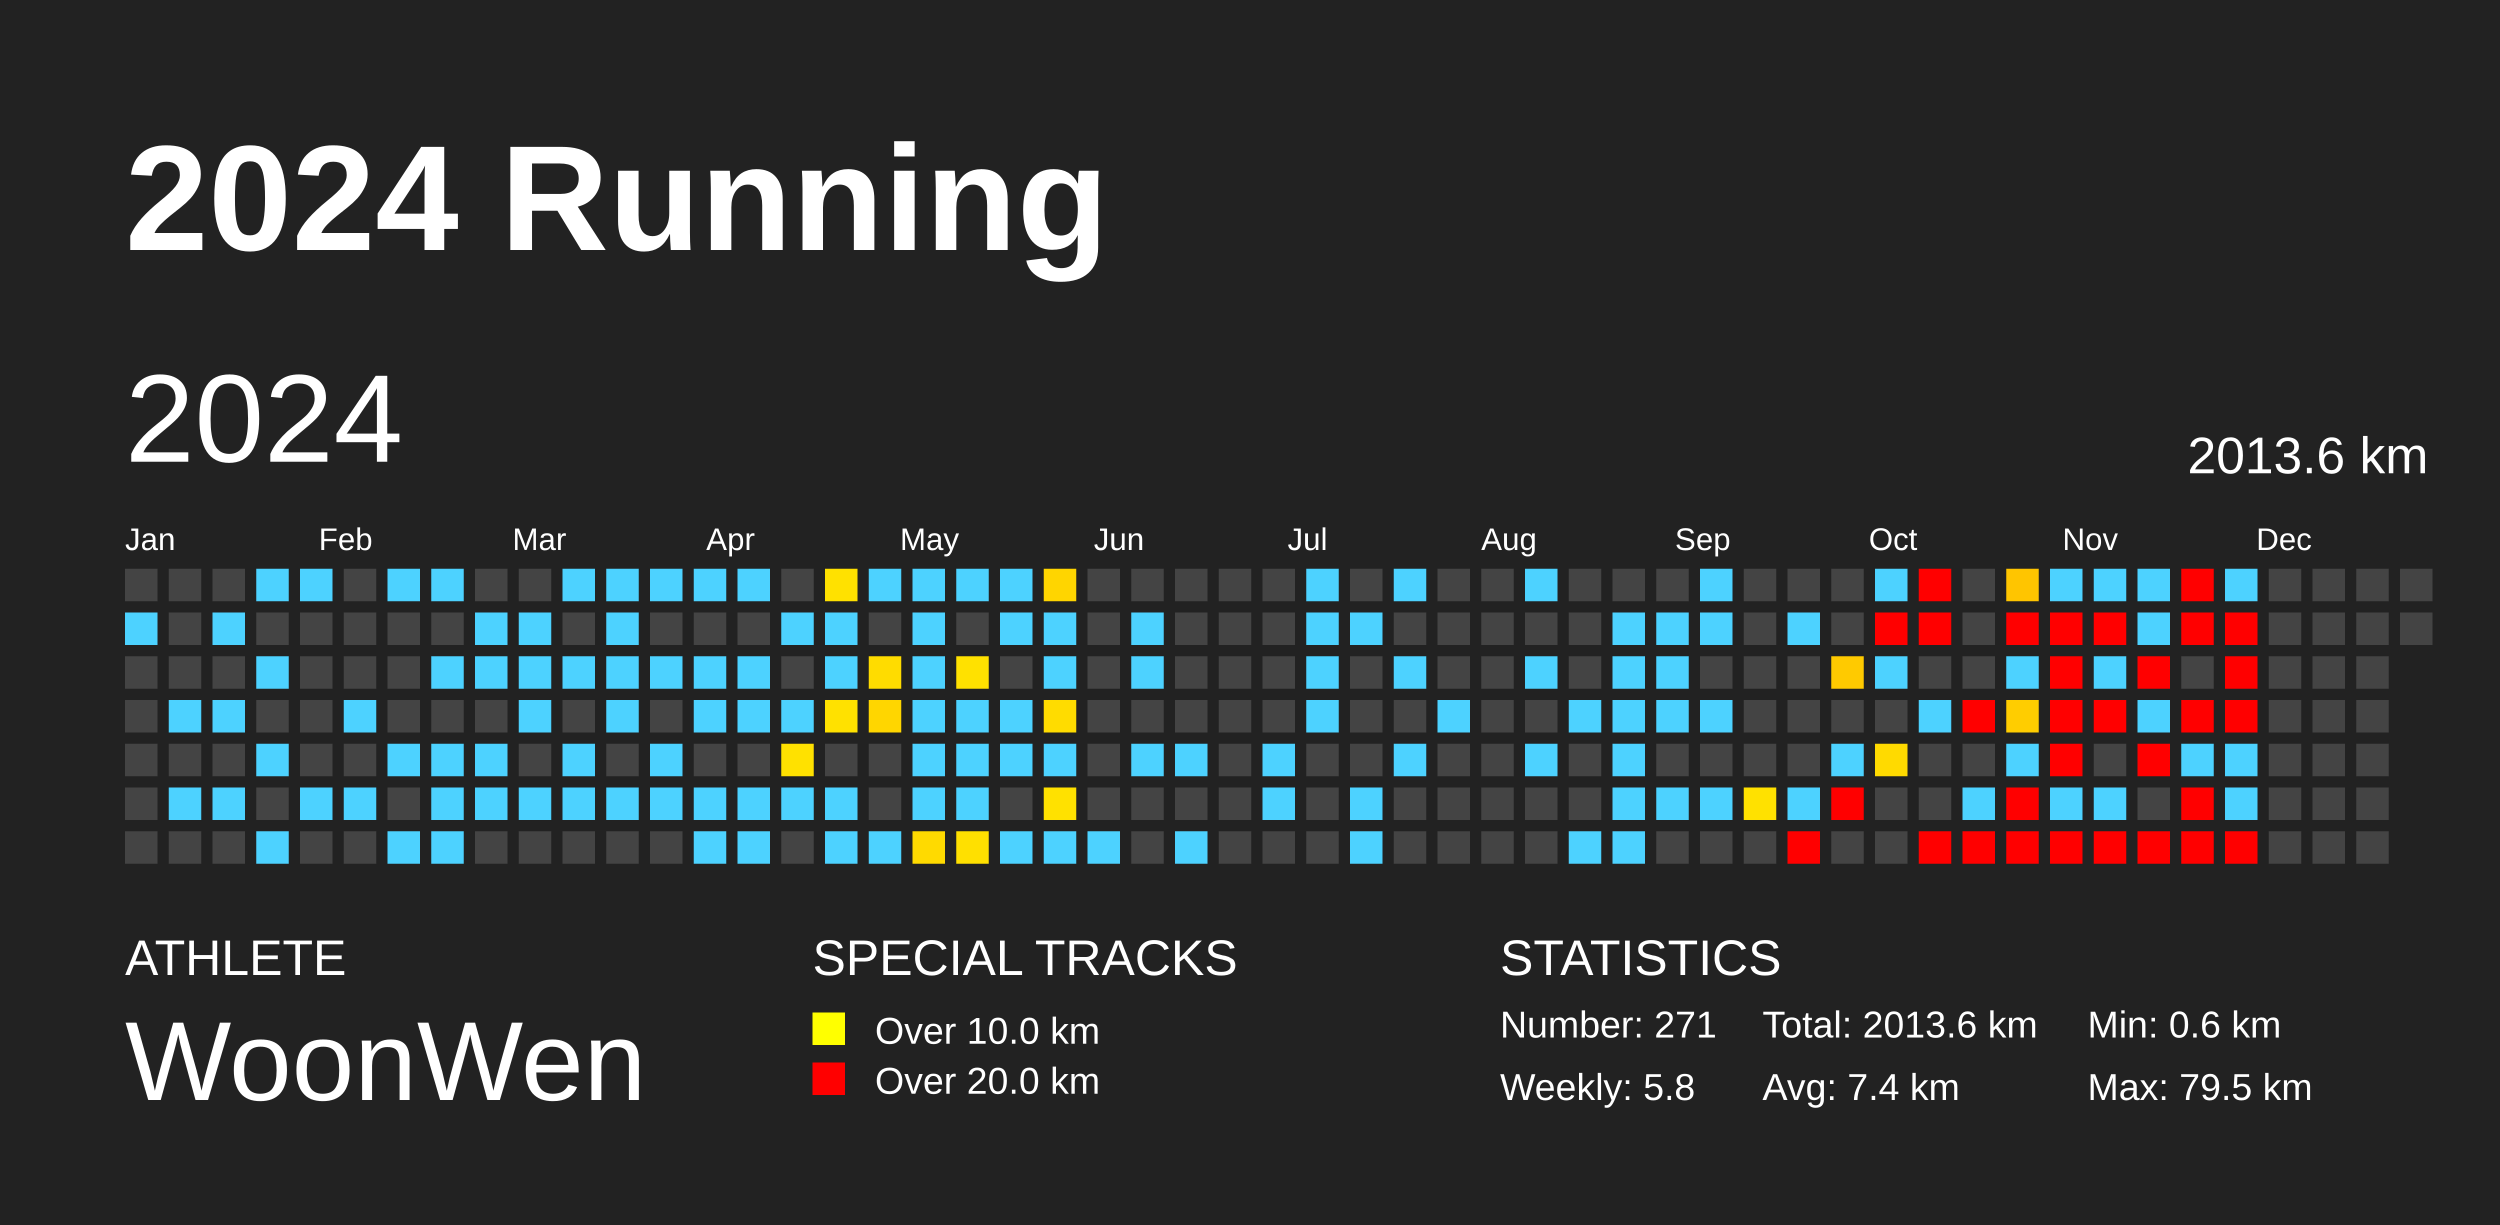
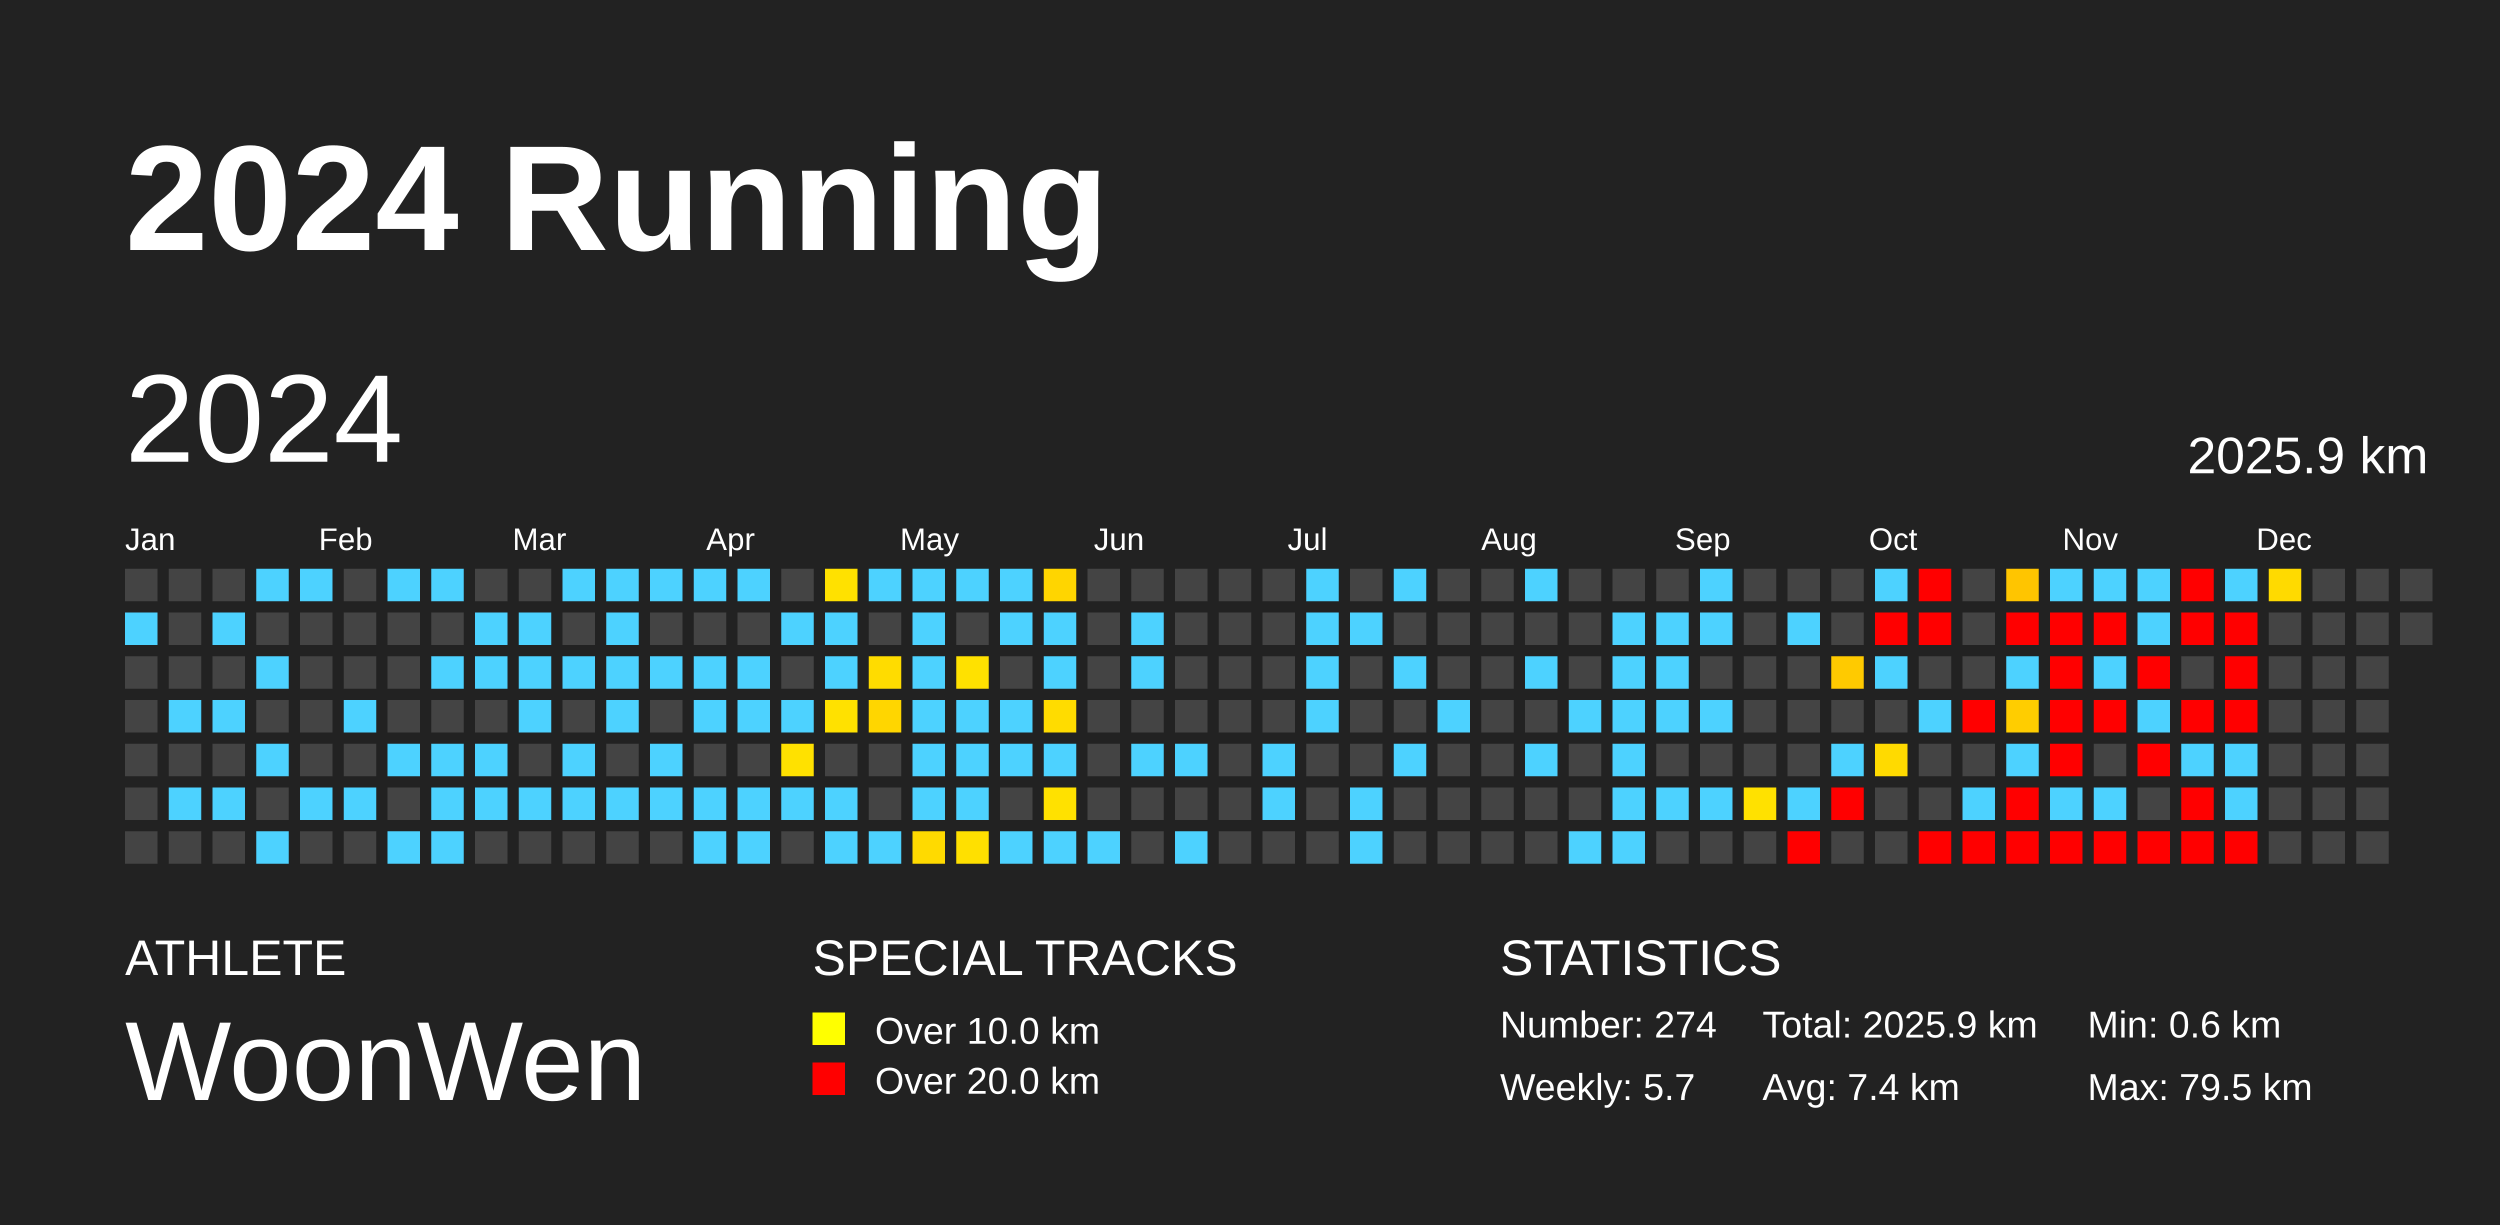
<svg xmlns="http://www.w3.org/2000/svg" baseProfile="full" height="98mm" version="1.1" viewBox="0,0,200,98" width="200mm">
  <defs />
  <rect fill="#222222" height="98" width="200" x="0" y="0" />
  <text fill="#FFFFFF" style="font-size:12px; font-family:Arial; font-weight:bold;" x="10" y="20">2024 Running</text>
  <text fill="#FFFFFF" style="font-size:4px; font-family:Arial" x="10" y="78">ATHLETE</text>
  <text fill="#FFFFFF" style="font-size:9px; font-family:Arial" x="10" y="88">WoonWen</text>
  <text fill="#FFFFFF" style="font-size:4px; font-family:Arial" x="65" y="78">SPECIAL TRACKS</text>
  <rect fill="yellow" height="2.6" width="2.6" x="65" y="81" />
  <text fill="#FFFFFF" style="font-size:3px; font-family:Arial" x="70" y="83.5">Over 10.0 km</text>
  <rect fill="red" height="2.6" width="2.6" x="65" y="85" />
  <text fill="#FFFFFF" style="font-size:3px; font-family:Arial" x="70" y="87.5">Over 20.0 km</text>
  <text fill="#FFFFFF" style="font-size:4px; font-family:Arial" x="120" y="78">STATISTICS</text>
-   <text fill="#FFFFFF" style="font-size:3px; font-family:Arial" x="120" y="83">Number: 271</text>
-   <text fill="#FFFFFF" style="font-size:3px; font-family:Arial" x="120" y="88">Weekly: 5.8</text>
-   <text fill="#FFFFFF" style="font-size:3px; font-family:Arial" x="141" y="83">Total: 2013.6 km</text>
+   <text fill="#FFFFFF" style="font-size:3px; font-family:Arial" x="120" y="83">Number: 274</text>
+   <text fill="#FFFFFF" style="font-size:3px; font-family:Arial" x="120" y="88">Weekly: 5.7</text>
+   <text fill="#FFFFFF" style="font-size:3px; font-family:Arial" x="141" y="83">Total: 2025.9 km</text>
  <text fill="#FFFFFF" style="font-size:3px; font-family:Arial" x="141" y="88">Avg: 7.4 km</text>
  <text fill="#FFFFFF" style="font-size:3px; font-family:Arial" x="167" y="83">Min: 0.6 km</text>
  <text fill="#FFFFFF" style="font-size:3px; font-family:Arial" x="167" y="88">Max: 79.5 km</text>
  <text dominant-baseline="hanging" fill="#FFFFFF" style="font-size:10.0px; font-family:Arial;" x="10" y="30">2024</text>
-   <text dominant-baseline="hanging" fill="#FFFFFF" style="font-size:4.125px; font-family:Arial;" x="175" y="35">2013.6 km</text>
+   <text dominant-baseline="hanging" fill="#FFFFFF" style="font-size:4.125px; font-family:Arial;" x="175" y="35">2025.9 km</text>
  <text fill="#FFFFFF" style="font-size:2.5px; font-family:Arial" x="10.0" y="44">Jan</text>
  <text fill="#FFFFFF" style="font-size:2.5px; font-family:Arial" x="25.5" y="44">Feb</text>
  <text fill="#FFFFFF" style="font-size:2.5px; font-family:Arial" x="41.0" y="44">Mar</text>
  <text fill="#FFFFFF" style="font-size:2.5px; font-family:Arial" x="56.5" y="44">Apr</text>
  <text fill="#FFFFFF" style="font-size:2.5px; font-family:Arial" x="72.0" y="44">May</text>
  <text fill="#FFFFFF" style="font-size:2.5px; font-family:Arial" x="87.5" y="44">Jun</text>
  <text fill="#FFFFFF" style="font-size:2.5px; font-family:Arial" x="103.0" y="44">Jul</text>
  <text fill="#FFFFFF" style="font-size:2.5px; font-family:Arial" x="118.5" y="44">Aug</text>
  <text fill="#FFFFFF" style="font-size:2.5px; font-family:Arial" x="134.0" y="44">Sep</text>
  <text fill="#FFFFFF" style="font-size:2.5px; font-family:Arial" x="149.5" y="44">Oct</text>
  <text fill="#FFFFFF" style="font-size:2.5px; font-family:Arial" x="165.0" y="44">Nov</text>
  <text fill="#FFFFFF" style="font-size:2.5px; font-family:Arial" x="180.5" y="44">Dec</text>
  <rect fill="#444444" height="2.6" width="2.6" x="10.0" y="45.5" />
  <rect fill="#4dd2ff" height="2.6" width="2.6" x="10.0" y="49.0" />
  <rect fill="#444444" height="2.6" width="2.6" x="10.0" y="52.5" />
  <rect fill="#444444" height="2.6" width="2.6" x="10.0" y="56.0" />
  <rect fill="#444444" height="2.6" width="2.6" x="10.0" y="59.5" />
  <rect fill="#444444" height="2.6" width="2.6" x="10.0" y="63.0" />
  <rect fill="#444444" height="2.6" width="2.6" x="10.0" y="66.5" />
  <rect fill="#444444" height="2.6" width="2.6" x="13.5" y="45.5" />
  <rect fill="#444444" height="2.6" width="2.6" x="13.5" y="49.0" />
  <rect fill="#444444" height="2.6" width="2.6" x="13.5" y="52.5" />
  <rect fill="#4dd2ff" height="2.6" width="2.6" x="13.5" y="56.0" />
  <rect fill="#444444" height="2.6" width="2.6" x="13.5" y="59.5" />
  <rect fill="#4dd2ff" height="2.6" width="2.6" x="13.5" y="63.0" />
  <rect fill="#444444" height="2.6" width="2.6" x="13.5" y="66.5" />
  <rect fill="#444444" height="2.6" width="2.6" x="17.0" y="45.5" />
  <rect fill="#4dd2ff" height="2.6" width="2.6" x="17.0" y="49.0" />
  <rect fill="#444444" height="2.6" width="2.6" x="17.0" y="52.5" />
  <rect fill="#4dd2ff" height="2.6" width="2.6" x="17.0" y="56.0" />
  <rect fill="#444444" height="2.6" width="2.6" x="17.0" y="59.5" />
  <rect fill="#4dd2ff" height="2.6" width="2.6" x="17.0" y="63.0" />
  <rect fill="#444444" height="2.6" width="2.6" x="17.0" y="66.5" />
  <rect fill="#4dd2ff" height="2.6" width="2.6" x="20.5" y="45.5" />
  <rect fill="#444444" height="2.6" width="2.6" x="20.5" y="49.0" />
  <rect fill="#4dd2ff" height="2.6" width="2.6" x="20.5" y="52.5" />
  <rect fill="#444444" height="2.6" width="2.6" x="20.5" y="56.0" />
  <rect fill="#4dd2ff" height="2.6" width="2.6" x="20.5" y="59.5" />
  <rect fill="#444444" height="2.6" width="2.6" x="20.5" y="63.0" />
  <rect fill="#4dd2ff" height="2.6" width="2.6" x="20.5" y="66.5" />
  <rect fill="#4dd2ff" height="2.6" width="2.6" x="24.0" y="45.5" />
  <rect fill="#444444" height="2.6" width="2.6" x="24.0" y="49.0" />
  <rect fill="#444444" height="2.6" width="2.6" x="24.0" y="52.5" />
  <rect fill="#444444" height="2.6" width="2.6" x="24.0" y="56.0" />
  <rect fill="#444444" height="2.6" width="2.6" x="24.0" y="59.5" />
  <rect fill="#4dd2ff" height="2.6" width="2.6" x="24.0" y="63.0" />
  <rect fill="#444444" height="2.6" width="2.6" x="24.0" y="66.5" />
  <rect fill="#444444" height="2.6" width="2.6" x="27.5" y="45.5" />
  <rect fill="#444444" height="2.6" width="2.6" x="27.5" y="49.0" />
  <rect fill="#444444" height="2.6" width="2.6" x="27.5" y="52.5" />
  <rect fill="#4dd2ff" height="2.6" width="2.6" x="27.5" y="56.0" />
  <rect fill="#444444" height="2.6" width="2.6" x="27.5" y="59.5" />
  <rect fill="#4dd2ff" height="2.6" width="2.6" x="27.5" y="63.0" />
  <rect fill="#444444" height="2.6" width="2.6" x="27.5" y="66.5" />
  <rect fill="#4dd2ff" height="2.6" width="2.6" x="31.0" y="45.5" />
  <rect fill="#444444" height="2.6" width="2.6" x="31.0" y="49.0" />
  <rect fill="#444444" height="2.6" width="2.6" x="31.0" y="52.5" />
  <rect fill="#444444" height="2.6" width="2.6" x="31.0" y="56.0" />
  <rect fill="#4dd2ff" height="2.6" width="2.6" x="31.0" y="59.5" />
  <rect fill="#444444" height="2.6" width="2.6" x="31.0" y="63.0" />
  <rect fill="#4dd2ff" height="2.6" width="2.6" x="31.0" y="66.5" />
  <rect fill="#4dd2ff" height="2.6" width="2.6" x="34.5" y="45.5" />
  <rect fill="#444444" height="2.6" width="2.6" x="34.5" y="49.0" />
  <rect fill="#4dd2ff" height="2.6" width="2.6" x="34.5" y="52.5" />
  <rect fill="#444444" height="2.6" width="2.6" x="34.5" y="56.0" />
  <rect fill="#4dd2ff" height="2.6" width="2.6" x="34.5" y="59.5" />
  <rect fill="#4dd2ff" height="2.6" width="2.6" x="34.5" y="63.0" />
  <rect fill="#4dd2ff" height="2.6" width="2.6" x="34.5" y="66.5" />
  <rect fill="#444444" height="2.6" width="2.6" x="38.0" y="45.5" />
  <rect fill="#4dd2ff" height="2.6" width="2.6" x="38.0" y="49.0" />
  <rect fill="#4dd2ff" height="2.6" width="2.6" x="38.0" y="52.5" />
  <rect fill="#444444" height="2.6" width="2.6" x="38.0" y="56.0" />
  <rect fill="#4dd2ff" height="2.6" width="2.6" x="38.0" y="59.5" />
  <rect fill="#4dd2ff" height="2.6" width="2.6" x="38.0" y="63.0" />
  <rect fill="#444444" height="2.6" width="2.6" x="38.0" y="66.5" />
  <rect fill="#444444" height="2.6" width="2.6" x="41.5" y="45.5" />
  <rect fill="#4dd2ff" height="2.6" width="2.6" x="41.5" y="49.0" />
  <rect fill="#4dd2ff" height="2.6" width="2.6" x="41.5" y="52.5" />
  <rect fill="#4dd2ff" height="2.6" width="2.6" x="41.5" y="56.0" />
  <rect fill="#444444" height="2.6" width="2.6" x="41.5" y="59.5" />
  <rect fill="#4dd2ff" height="2.6" width="2.6" x="41.5" y="63.0" />
  <rect fill="#444444" height="2.6" width="2.6" x="41.5" y="66.5" />
  <rect fill="#4dd2ff" height="2.6" width="2.6" x="45.0" y="45.5" />
  <rect fill="#444444" height="2.6" width="2.6" x="45.0" y="49.0" />
  <rect fill="#4dd2ff" height="2.6" width="2.6" x="45.0" y="52.5" />
  <rect fill="#444444" height="2.6" width="2.6" x="45.0" y="56.0" />
  <rect fill="#4dd2ff" height="2.6" width="2.6" x="45.0" y="59.5" />
  <rect fill="#4dd2ff" height="2.6" width="2.6" x="45.0" y="63.0" />
  <rect fill="#444444" height="2.6" width="2.6" x="45.0" y="66.5" />
  <rect fill="#4dd2ff" height="2.6" width="2.6" x="48.5" y="45.5" />
  <rect fill="#4dd2ff" height="2.6" width="2.6" x="48.5" y="49.0" />
  <rect fill="#4dd2ff" height="2.6" width="2.6" x="48.5" y="52.5" />
  <rect fill="#4dd2ff" height="2.6" width="2.6" x="48.5" y="56.0" />
  <rect fill="#444444" height="2.6" width="2.6" x="48.5" y="59.5" />
  <rect fill="#4dd2ff" height="2.6" width="2.6" x="48.5" y="63.0" />
  <rect fill="#444444" height="2.6" width="2.6" x="48.5" y="66.5" />
  <rect fill="#4dd2ff" height="2.6" width="2.6" x="52.0" y="45.5" />
  <rect fill="#444444" height="2.6" width="2.6" x="52.0" y="49.0" />
  <rect fill="#4dd2ff" height="2.6" width="2.6" x="52.0" y="52.5" />
  <rect fill="#444444" height="2.6" width="2.6" x="52.0" y="56.0" />
  <rect fill="#4dd2ff" height="2.6" width="2.6" x="52.0" y="59.5" />
  <rect fill="#4dd2ff" height="2.6" width="2.6" x="52.0" y="63.0" />
  <rect fill="#444444" height="2.6" width="2.6" x="52.0" y="66.5" />
  <rect fill="#4dd2ff" height="2.6" width="2.6" x="55.5" y="45.5" />
  <rect fill="#444444" height="2.6" width="2.6" x="55.5" y="49.0" />
  <rect fill="#4dd2ff" height="2.6" width="2.6" x="55.5" y="52.5" />
  <rect fill="#4dd2ff" height="2.6" width="2.6" x="55.5" y="56.0" />
  <rect fill="#444444" height="2.6" width="2.6" x="55.5" y="59.5" />
  <rect fill="#4dd2ff" height="2.6" width="2.6" x="55.5" y="63.0" />
  <rect fill="#4dd2ff" height="2.6" width="2.6" x="55.5" y="66.5" />
  <rect fill="#4dd2ff" height="2.6" width="2.6" x="59.0" y="45.5" />
  <rect fill="#444444" height="2.6" width="2.6" x="59.0" y="49.0" />
  <rect fill="#4dd2ff" height="2.6" width="2.6" x="59.0" y="52.5" />
  <rect fill="#4dd2ff" height="2.6" width="2.6" x="59.0" y="56.0" />
  <rect fill="#444444" height="2.6" width="2.6" x="59.0" y="59.5" />
  <rect fill="#4dd2ff" height="2.6" width="2.6" x="59.0" y="63.0" />
  <rect fill="#4dd2ff" height="2.6" width="2.6" x="59.0" y="66.5" />
  <rect fill="#444444" height="2.6" width="2.6" x="62.5" y="45.5" />
  <rect fill="#4dd2ff" height="2.6" width="2.6" x="62.5" y="49.0" />
  <rect fill="#444444" height="2.6" width="2.6" x="62.5" y="52.5" />
  <rect fill="#4dd2ff" height="2.6" width="2.6" x="62.5" y="56.0" />
  <rect fill="#ffe100" height="2.6" width="2.6" x="62.5" y="59.5" />
  <rect fill="#4dd2ff" height="2.6" width="2.6" x="62.5" y="63.0" />
  <rect fill="#444444" height="2.6" width="2.6" x="62.5" y="66.5" />
  <rect fill="#ffe100" height="2.6" width="2.6" x="66.0" y="45.5" />
  <rect fill="#4dd2ff" height="2.6" width="2.6" x="66.0" y="49.0" />
  <rect fill="#4dd2ff" height="2.6" width="2.6" x="66.0" y="52.5" />
  <rect fill="#ffe100" height="2.6" width="2.6" x="66.0" y="56.0" />
  <rect fill="#444444" height="2.6" width="2.6" x="66.0" y="59.5" />
  <rect fill="#4dd2ff" height="2.6" width="2.6" x="66.0" y="63.0" />
  <rect fill="#4dd2ff" height="2.6" width="2.6" x="66.0" y="66.5" />
  <rect fill="#4dd2ff" height="2.6" width="2.6" x="69.5" y="45.5" />
  <rect fill="#444444" height="2.6" width="2.6" x="69.5" y="49.0" />
  <rect fill="#ffdc00" height="2.6" width="2.6" x="69.5" y="52.5" />
  <rect fill="#ffd600" height="2.6" width="2.6" x="69.5" y="56.0" />
  <rect fill="#444444" height="2.6" width="2.6" x="69.5" y="59.5" />
  <rect fill="#444444" height="2.6" width="2.6" x="69.5" y="63.0" />
  <rect fill="#4dd2ff" height="2.6" width="2.6" x="69.5" y="66.5" />
  <rect fill="#4dd2ff" height="2.6" width="2.6" x="73.0" y="45.5" />
  <rect fill="#4dd2ff" height="2.6" width="2.6" x="73.0" y="49.0" />
  <rect fill="#4dd2ff" height="2.6" width="2.6" x="73.0" y="52.5" />
  <rect fill="#4dd2ff" height="2.6" width="2.6" x="73.0" y="56.0" />
  <rect fill="#4dd2ff" height="2.6" width="2.6" x="73.0" y="59.5" />
  <rect fill="#4dd2ff" height="2.6" width="2.6" x="73.0" y="63.0" />
  <rect fill="#ffda00" height="2.6" width="2.6" x="73.0" y="66.5" />
  <rect fill="#4dd2ff" height="2.6" width="2.6" x="76.5" y="45.5" />
  <rect fill="#444444" height="2.6" width="2.6" x="76.5" y="49.0" />
  <rect fill="#ffe100" height="2.6" width="2.6" x="76.5" y="52.5" />
  <rect fill="#4dd2ff" height="2.6" width="2.6" x="76.5" y="56.0" />
  <rect fill="#4dd2ff" height="2.6" width="2.6" x="76.5" y="59.5" />
  <rect fill="#4dd2ff" height="2.6" width="2.6" x="76.5" y="63.0" />
  <rect fill="#ffe000" height="2.6" width="2.6" x="76.5" y="66.5" />
  <rect fill="#4dd2ff" height="2.6" width="2.6" x="80.0" y="45.5" />
  <rect fill="#4dd2ff" height="2.6" width="2.6" x="80.0" y="49.0" />
  <rect fill="#444444" height="2.6" width="2.6" x="80.0" y="52.5" />
  <rect fill="#4dd2ff" height="2.6" width="2.6" x="80.0" y="56.0" />
  <rect fill="#4dd2ff" height="2.6" width="2.6" x="80.0" y="59.5" />
  <rect fill="#444444" height="2.6" width="2.6" x="80.0" y="63.0" />
  <rect fill="#4dd2ff" height="2.6" width="2.6" x="80.0" y="66.5" />
  <rect fill="#ffd500" height="2.6" width="2.6" x="83.5" y="45.5" />
  <rect fill="#4dd2ff" height="2.6" width="2.6" x="83.5" y="49.0" />
  <rect fill="#4dd2ff" height="2.6" width="2.6" x="83.5" y="52.5" />
  <rect fill="#ffdc00" height="2.6" width="2.6" x="83.5" y="56.0" />
  <rect fill="#4dd2ff" height="2.6" width="2.6" x="83.5" y="59.5" />
  <rect fill="#ffe100" height="2.6" width="2.6" x="83.5" y="63.0" />
  <rect fill="#4dd2ff" height="2.6" width="2.6" x="83.5" y="66.5" />
  <rect fill="#444444" height="2.6" width="2.6" x="87.0" y="45.5" />
  <rect fill="#444444" height="2.6" width="2.6" x="87.0" y="49.0" />
  <rect fill="#444444" height="2.6" width="2.6" x="87.0" y="52.5" />
  <rect fill="#444444" height="2.6" width="2.6" x="87.0" y="56.0" />
  <rect fill="#444444" height="2.6" width="2.6" x="87.0" y="59.5" />
  <rect fill="#444444" height="2.6" width="2.6" x="87.0" y="63.0" />
  <rect fill="#4dd2ff" height="2.6" width="2.6" x="87.0" y="66.5" />
  <rect fill="#444444" height="2.6" width="2.6" x="90.5" y="45.5" />
  <rect fill="#4dd2ff" height="2.6" width="2.6" x="90.5" y="49.0" />
  <rect fill="#4dd2ff" height="2.6" width="2.6" x="90.5" y="52.5" />
  <rect fill="#444444" height="2.6" width="2.6" x="90.5" y="56.0" />
  <rect fill="#4dd2ff" height="2.6" width="2.6" x="90.5" y="59.5" />
  <rect fill="#444444" height="2.6" width="2.6" x="90.5" y="63.0" />
  <rect fill="#444444" height="2.6" width="2.6" x="90.5" y="66.5" />
  <rect fill="#444444" height="2.6" width="2.6" x="94.0" y="45.5" />
  <rect fill="#444444" height="2.6" width="2.6" x="94.0" y="49.0" />
  <rect fill="#444444" height="2.6" width="2.6" x="94.0" y="52.5" />
  <rect fill="#444444" height="2.6" width="2.6" x="94.0" y="56.0" />
  <rect fill="#4dd2ff" height="2.6" width="2.6" x="94.0" y="59.5" />
  <rect fill="#444444" height="2.6" width="2.6" x="94.0" y="63.0" />
  <rect fill="#4dd2ff" height="2.6" width="2.6" x="94.0" y="66.5" />
  <rect fill="#444444" height="2.6" width="2.6" x="97.5" y="45.5" />
  <rect fill="#444444" height="2.6" width="2.6" x="97.5" y="49.0" />
  <rect fill="#444444" height="2.6" width="2.6" x="97.5" y="52.5" />
  <rect fill="#444444" height="2.6" width="2.6" x="97.5" y="56.0" />
  <rect fill="#444444" height="2.6" width="2.6" x="97.5" y="59.5" />
  <rect fill="#444444" height="2.6" width="2.6" x="97.5" y="63.0" />
  <rect fill="#444444" height="2.6" width="2.6" x="97.5" y="66.5" />
  <rect fill="#444444" height="2.6" width="2.6" x="101.0" y="45.5" />
  <rect fill="#444444" height="2.6" width="2.6" x="101.0" y="49.0" />
  <rect fill="#444444" height="2.6" width="2.6" x="101.0" y="52.5" />
  <rect fill="#444444" height="2.6" width="2.6" x="101.0" y="56.0" />
  <rect fill="#4dd2ff" height="2.6" width="2.6" x="101.0" y="59.5" />
  <rect fill="#4dd2ff" height="2.6" width="2.6" x="101.0" y="63.0" />
  <rect fill="#444444" height="2.6" width="2.6" x="101.0" y="66.5" />
  <rect fill="#4dd2ff" height="2.6" width="2.6" x="104.5" y="45.5" />
  <rect fill="#4dd2ff" height="2.6" width="2.6" x="104.5" y="49.0" />
  <rect fill="#4dd2ff" height="2.6" width="2.6" x="104.5" y="52.5" />
  <rect fill="#4dd2ff" height="2.6" width="2.6" x="104.5" y="56.0" />
  <rect fill="#444444" height="2.6" width="2.6" x="104.5" y="59.5" />
  <rect fill="#444444" height="2.6" width="2.6" x="104.5" y="63.0" />
  <rect fill="#444444" height="2.6" width="2.6" x="104.5" y="66.5" />
  <rect fill="#444444" height="2.6" width="2.6" x="108.0" y="45.5" />
  <rect fill="#4dd2ff" height="2.6" width="2.6" x="108.0" y="49.0" />
  <rect fill="#444444" height="2.6" width="2.6" x="108.0" y="52.5" />
  <rect fill="#444444" height="2.6" width="2.6" x="108.0" y="56.0" />
  <rect fill="#444444" height="2.6" width="2.6" x="108.0" y="59.5" />
  <rect fill="#4dd2ff" height="2.6" width="2.6" x="108.0" y="63.0" />
  <rect fill="#4dd2ff" height="2.6" width="2.6" x="108.0" y="66.5" />
  <rect fill="#4dd2ff" height="2.6" width="2.6" x="111.5" y="45.5" />
  <rect fill="#444444" height="2.6" width="2.6" x="111.5" y="49.0" />
  <rect fill="#4dd2ff" height="2.6" width="2.6" x="111.5" y="52.5" />
  <rect fill="#444444" height="2.6" width="2.6" x="111.5" y="56.0" />
  <rect fill="#4dd2ff" height="2.6" width="2.6" x="111.5" y="59.5" />
  <rect fill="#444444" height="2.6" width="2.6" x="111.5" y="63.0" />
  <rect fill="#444444" height="2.6" width="2.6" x="111.5" y="66.5" />
  <rect fill="#444444" height="2.6" width="2.6" x="115.0" y="45.5" />
  <rect fill="#444444" height="2.6" width="2.6" x="115.0" y="49.0" />
  <rect fill="#444444" height="2.6" width="2.6" x="115.0" y="52.5" />
  <rect fill="#4dd2ff" height="2.6" width="2.6" x="115.0" y="56.0" />
  <rect fill="#444444" height="2.6" width="2.6" x="115.0" y="59.5" />
  <rect fill="#444444" height="2.6" width="2.6" x="115.0" y="63.0" />
  <rect fill="#444444" height="2.6" width="2.6" x="115.0" y="66.5" />
  <rect fill="#444444" height="2.6" width="2.6" x="118.5" y="45.5" />
  <rect fill="#444444" height="2.6" width="2.6" x="118.5" y="49.0" />
  <rect fill="#444444" height="2.6" width="2.6" x="118.5" y="52.5" />
  <rect fill="#444444" height="2.6" width="2.6" x="118.5" y="56.0" />
  <rect fill="#444444" height="2.6" width="2.6" x="118.5" y="59.5" />
  <rect fill="#444444" height="2.6" width="2.6" x="118.5" y="63.0" />
  <rect fill="#444444" height="2.6" width="2.6" x="118.5" y="66.5" />
  <rect fill="#4dd2ff" height="2.6" width="2.6" x="122.0" y="45.5" />
  <rect fill="#444444" height="2.6" width="2.6" x="122.0" y="49.0" />
  <rect fill="#4dd2ff" height="2.6" width="2.6" x="122.0" y="52.5" />
  <rect fill="#444444" height="2.6" width="2.6" x="122.0" y="56.0" />
  <rect fill="#4dd2ff" height="2.6" width="2.6" x="122.0" y="59.5" />
  <rect fill="#444444" height="2.6" width="2.6" x="122.0" y="63.0" />
  <rect fill="#444444" height="2.6" width="2.6" x="122.0" y="66.5" />
  <rect fill="#444444" height="2.6" width="2.6" x="125.5" y="45.5" />
  <rect fill="#444444" height="2.6" width="2.6" x="125.5" y="49.0" />
  <rect fill="#444444" height="2.6" width="2.6" x="125.5" y="52.5" />
  <rect fill="#4dd2ff" height="2.6" width="2.6" x="125.5" y="56.0" />
  <rect fill="#444444" height="2.6" width="2.6" x="125.5" y="59.5" />
  <rect fill="#444444" height="2.6" width="2.6" x="125.5" y="63.0" />
  <rect fill="#4dd2ff" height="2.6" width="2.6" x="125.5" y="66.5" />
  <rect fill="#444444" height="2.6" width="2.6" x="129.0" y="45.5" />
  <rect fill="#4dd2ff" height="2.6" width="2.6" x="129.0" y="49.0" />
  <rect fill="#4dd2ff" height="2.6" width="2.6" x="129.0" y="52.5" />
  <rect fill="#4dd2ff" height="2.6" width="2.6" x="129.0" y="56.0" />
  <rect fill="#4dd2ff" height="2.6" width="2.6" x="129.0" y="59.5" />
  <rect fill="#4dd2ff" height="2.6" width="2.6" x="129.0" y="63.0" />
  <rect fill="#4dd2ff" height="2.6" width="2.6" x="129.0" y="66.5" />
  <rect fill="#444444" height="2.6" width="2.6" x="132.5" y="45.5" />
  <rect fill="#4dd2ff" height="2.6" width="2.6" x="132.5" y="49.0" />
  <rect fill="#4dd2ff" height="2.6" width="2.6" x="132.5" y="52.5" />
  <rect fill="#4dd2ff" height="2.6" width="2.6" x="132.5" y="56.0" />
  <rect fill="#444444" height="2.6" width="2.6" x="132.5" y="59.5" />
  <rect fill="#4dd2ff" height="2.6" width="2.6" x="132.5" y="63.0" />
  <rect fill="#444444" height="2.6" width="2.6" x="132.5" y="66.5" />
  <rect fill="#4dd2ff" height="2.6" width="2.6" x="136.0" y="45.5" />
  <rect fill="#4dd2ff" height="2.6" width="2.6" x="136.0" y="49.0" />
  <rect fill="#444444" height="2.6" width="2.6" x="136.0" y="52.5" />
  <rect fill="#4dd2ff" height="2.6" width="2.6" x="136.0" y="56.0" />
  <rect fill="#444444" height="2.6" width="2.6" x="136.0" y="59.5" />
  <rect fill="#4dd2ff" height="2.6" width="2.6" x="136.0" y="63.0" />
  <rect fill="#444444" height="2.6" width="2.6" x="136.0" y="66.5" />
  <rect fill="#444444" height="2.6" width="2.6" x="139.5" y="45.5" />
  <rect fill="#444444" height="2.6" width="2.6" x="139.5" y="49.0" />
  <rect fill="#444444" height="2.6" width="2.6" x="139.5" y="52.5" />
  <rect fill="#444444" height="2.6" width="2.6" x="139.5" y="56.0" />
  <rect fill="#444444" height="2.6" width="2.6" x="139.5" y="59.5" />
  <rect fill="#ffe100" height="2.6" width="2.6" x="139.5" y="63.0" />
  <rect fill="#444444" height="2.6" width="2.6" x="139.5" y="66.5" />
  <rect fill="#444444" height="2.6" width="2.6" x="143.0" y="45.5" />
  <rect fill="#4dd2ff" height="2.6" width="2.6" x="143.0" y="49.0" />
  <rect fill="#444444" height="2.6" width="2.6" x="143.0" y="52.5" />
  <rect fill="#444444" height="2.6" width="2.6" x="143.0" y="56.0" />
  <rect fill="#444444" height="2.6" width="2.6" x="143.0" y="59.5" />
  <rect fill="#4dd2ff" height="2.6" width="2.6" x="143.0" y="63.0" />
  <rect fill="red" height="2.6" width="2.6" x="143.0" y="66.5" />
  <rect fill="#444444" height="2.6" width="2.6" x="146.5" y="45.5" />
  <rect fill="#444444" height="2.6" width="2.6" x="146.5" y="49.0" />
  <rect fill="#ffca00" height="2.6" width="2.6" x="146.5" y="52.5" />
  <rect fill="#444444" height="2.6" width="2.6" x="146.5" y="56.0" />
  <rect fill="#4dd2ff" height="2.6" width="2.6" x="146.5" y="59.5" />
  <rect fill="red" height="2.6" width="2.6" x="146.5" y="63.0" />
  <rect fill="#444444" height="2.6" width="2.6" x="146.5" y="66.5" />
  <rect fill="#4dd2ff" height="2.6" width="2.6" x="150.0" y="45.5" />
  <rect fill="red" height="2.6" width="2.6" x="150.0" y="49.0" />
  <rect fill="#4dd2ff" height="2.6" width="2.6" x="150.0" y="52.5" />
  <rect fill="#444444" height="2.6" width="2.6" x="150.0" y="56.0" />
  <rect fill="#ffda00" height="2.6" width="2.6" x="150.0" y="59.5" />
  <rect fill="#444444" height="2.6" width="2.6" x="150.0" y="63.0" />
  <rect fill="#444444" height="2.6" width="2.6" x="150.0" y="66.5" />
  <rect fill="red" height="2.6" width="2.6" x="153.5" y="45.5" />
  <rect fill="red" height="2.6" width="2.6" x="153.5" y="49.0" />
  <rect fill="#444444" height="2.6" width="2.6" x="153.5" y="52.5" />
  <rect fill="#4dd2ff" height="2.6" width="2.6" x="153.5" y="56.0" />
  <rect fill="#444444" height="2.6" width="2.6" x="153.5" y="59.5" />
  <rect fill="#444444" height="2.6" width="2.6" x="153.5" y="63.0" />
  <rect fill="red" height="2.6" width="2.6" x="153.5" y="66.5" />
  <rect fill="#444444" height="2.6" width="2.6" x="157.0" y="45.5" />
  <rect fill="#444444" height="2.6" width="2.6" x="157.0" y="49.0" />
  <rect fill="#444444" height="2.6" width="2.6" x="157.0" y="52.5" />
  <rect fill="red" height="2.6" width="2.6" x="157.0" y="56.0" />
  <rect fill="#444444" height="2.6" width="2.6" x="157.0" y="59.5" />
  <rect fill="#4dd2ff" height="2.6" width="2.6" x="157.0" y="63.0" />
  <rect fill="red" height="2.6" width="2.6" x="157.0" y="66.5" />
  <rect fill="#ffc500" height="2.6" width="2.6" x="160.5" y="45.5" />
  <rect fill="red" height="2.6" width="2.6" x="160.5" y="49.0" />
  <rect fill="#4dd2ff" height="2.6" width="2.6" x="160.5" y="52.5" />
  <rect fill="#ffcd00" height="2.6" width="2.6" x="160.5" y="56.0" />
  <rect fill="#4dd2ff" height="2.6" width="2.6" x="160.5" y="59.5" />
  <rect fill="red" height="2.6" width="2.6" x="160.5" y="63.0" />
  <rect fill="red" height="2.6" width="2.6" x="160.5" y="66.5" />
  <rect fill="#4dd2ff" height="2.6" width="2.6" x="164.0" y="45.5" />
  <rect fill="red" height="2.6" width="2.6" x="164.0" y="49.0" />
  <rect fill="red" height="2.6" width="2.6" x="164.0" y="52.5" />
  <rect fill="red" height="2.6" width="2.6" x="164.0" y="56.0" />
  <rect fill="red" height="2.6" width="2.6" x="164.0" y="59.5" />
  <rect fill="#4dd2ff" height="2.6" width="2.6" x="164.0" y="63.0" />
  <rect fill="red" height="2.6" width="2.6" x="164.0" y="66.5" />
  <rect fill="#4dd2ff" height="2.6" width="2.6" x="167.5" y="45.5" />
  <rect fill="red" height="2.6" width="2.6" x="167.5" y="49.0" />
  <rect fill="#4dd2ff" height="2.6" width="2.6" x="167.5" y="52.5" />
  <rect fill="red" height="2.6" width="2.6" x="167.5" y="56.0" />
  <rect fill="#444444" height="2.6" width="2.6" x="167.5" y="59.5" />
  <rect fill="#4dd2ff" height="2.6" width="2.6" x="167.5" y="63.0" />
  <rect fill="red" height="2.6" width="2.6" x="167.5" y="66.5" />
  <rect fill="#4dd2ff" height="2.6" width="2.6" x="171.0" y="45.5" />
  <rect fill="#4dd2ff" height="2.6" width="2.6" x="171.0" y="49.0" />
  <rect fill="red" height="2.6" width="2.6" x="171.0" y="52.5" />
  <rect fill="#4dd2ff" height="2.6" width="2.6" x="171.0" y="56.0" />
  <rect fill="red" height="2.6" width="2.6" x="171.0" y="59.5" />
  <rect fill="#444444" height="2.6" width="2.6" x="171.0" y="63.0" />
  <rect fill="red" height="2.6" width="2.6" x="171.0" y="66.5" />
  <rect fill="red" height="2.6" width="2.6" x="174.5" y="45.5" />
  <rect fill="red" height="2.6" width="2.6" x="174.5" y="49.0" />
  <rect fill="#444444" height="2.6" width="2.6" x="174.5" y="52.5" />
  <rect fill="red" height="2.6" width="2.6" x="174.5" y="56.0" />
  <rect fill="#4dd2ff" height="2.6" width="2.6" x="174.5" y="59.5" />
  <rect fill="red" height="2.6" width="2.6" x="174.5" y="63.0" />
  <rect fill="red" height="2.6" width="2.6" x="174.5" y="66.5" />
  <rect fill="#4dd2ff" height="2.6" width="2.6" x="178.0" y="45.5" />
  <rect fill="red" height="2.6" width="2.6" x="178.0" y="49.0" />
  <rect fill="red" height="2.6" width="2.6" x="178.0" y="52.5" />
  <rect fill="red" height="2.6" width="2.6" x="178.0" y="56.0" />
  <rect fill="#4dd2ff" height="2.6" width="2.6" x="178.0" y="59.5" />
  <rect fill="#4dd2ff" height="2.6" width="2.6" x="178.0" y="63.0" />
  <rect fill="red" height="2.6" width="2.6" x="178.0" y="66.5" />
-   <rect fill="#444444" height="2.6" width="2.6" x="181.5" y="45.5" />
+   <rect fill="#ffda00" height="2.6" width="2.6" x="181.5" y="45.5" />
  <rect fill="#444444" height="2.6" width="2.6" x="181.5" y="49.0" />
  <rect fill="#444444" height="2.6" width="2.6" x="181.5" y="52.5" />
  <rect fill="#444444" height="2.6" width="2.6" x="181.5" y="56.0" />
  <rect fill="#444444" height="2.6" width="2.6" x="181.5" y="59.5" />
  <rect fill="#444444" height="2.6" width="2.6" x="181.5" y="63.0" />
  <rect fill="#444444" height="2.6" width="2.6" x="181.5" y="66.5" />
  <rect fill="#444444" height="2.6" width="2.6" x="185.0" y="45.5" />
  <rect fill="#444444" height="2.6" width="2.6" x="185.0" y="49.0" />
  <rect fill="#444444" height="2.6" width="2.6" x="185.0" y="52.5" />
  <rect fill="#444444" height="2.6" width="2.6" x="185.0" y="56.0" />
  <rect fill="#444444" height="2.6" width="2.6" x="185.0" y="59.5" />
  <rect fill="#444444" height="2.6" width="2.6" x="185.0" y="63.0" />
  <rect fill="#444444" height="2.6" width="2.6" x="185.0" y="66.5" />
  <rect fill="#444444" height="2.6" width="2.6" x="188.5" y="45.5" />
  <rect fill="#444444" height="2.6" width="2.6" x="188.5" y="49.0" />
  <rect fill="#444444" height="2.6" width="2.6" x="188.5" y="52.5" />
  <rect fill="#444444" height="2.6" width="2.6" x="188.5" y="56.0" />
  <rect fill="#444444" height="2.6" width="2.6" x="188.5" y="59.5" />
  <rect fill="#444444" height="2.6" width="2.6" x="188.5" y="63.0" />
  <rect fill="#444444" height="2.6" width="2.6" x="188.5" y="66.5" />
  <rect fill="#444444" height="2.6" width="2.6" x="192.0" y="45.5" />
  <rect fill="#444444" height="2.6" width="2.6" x="192.0" y="49.0" />
</svg>
